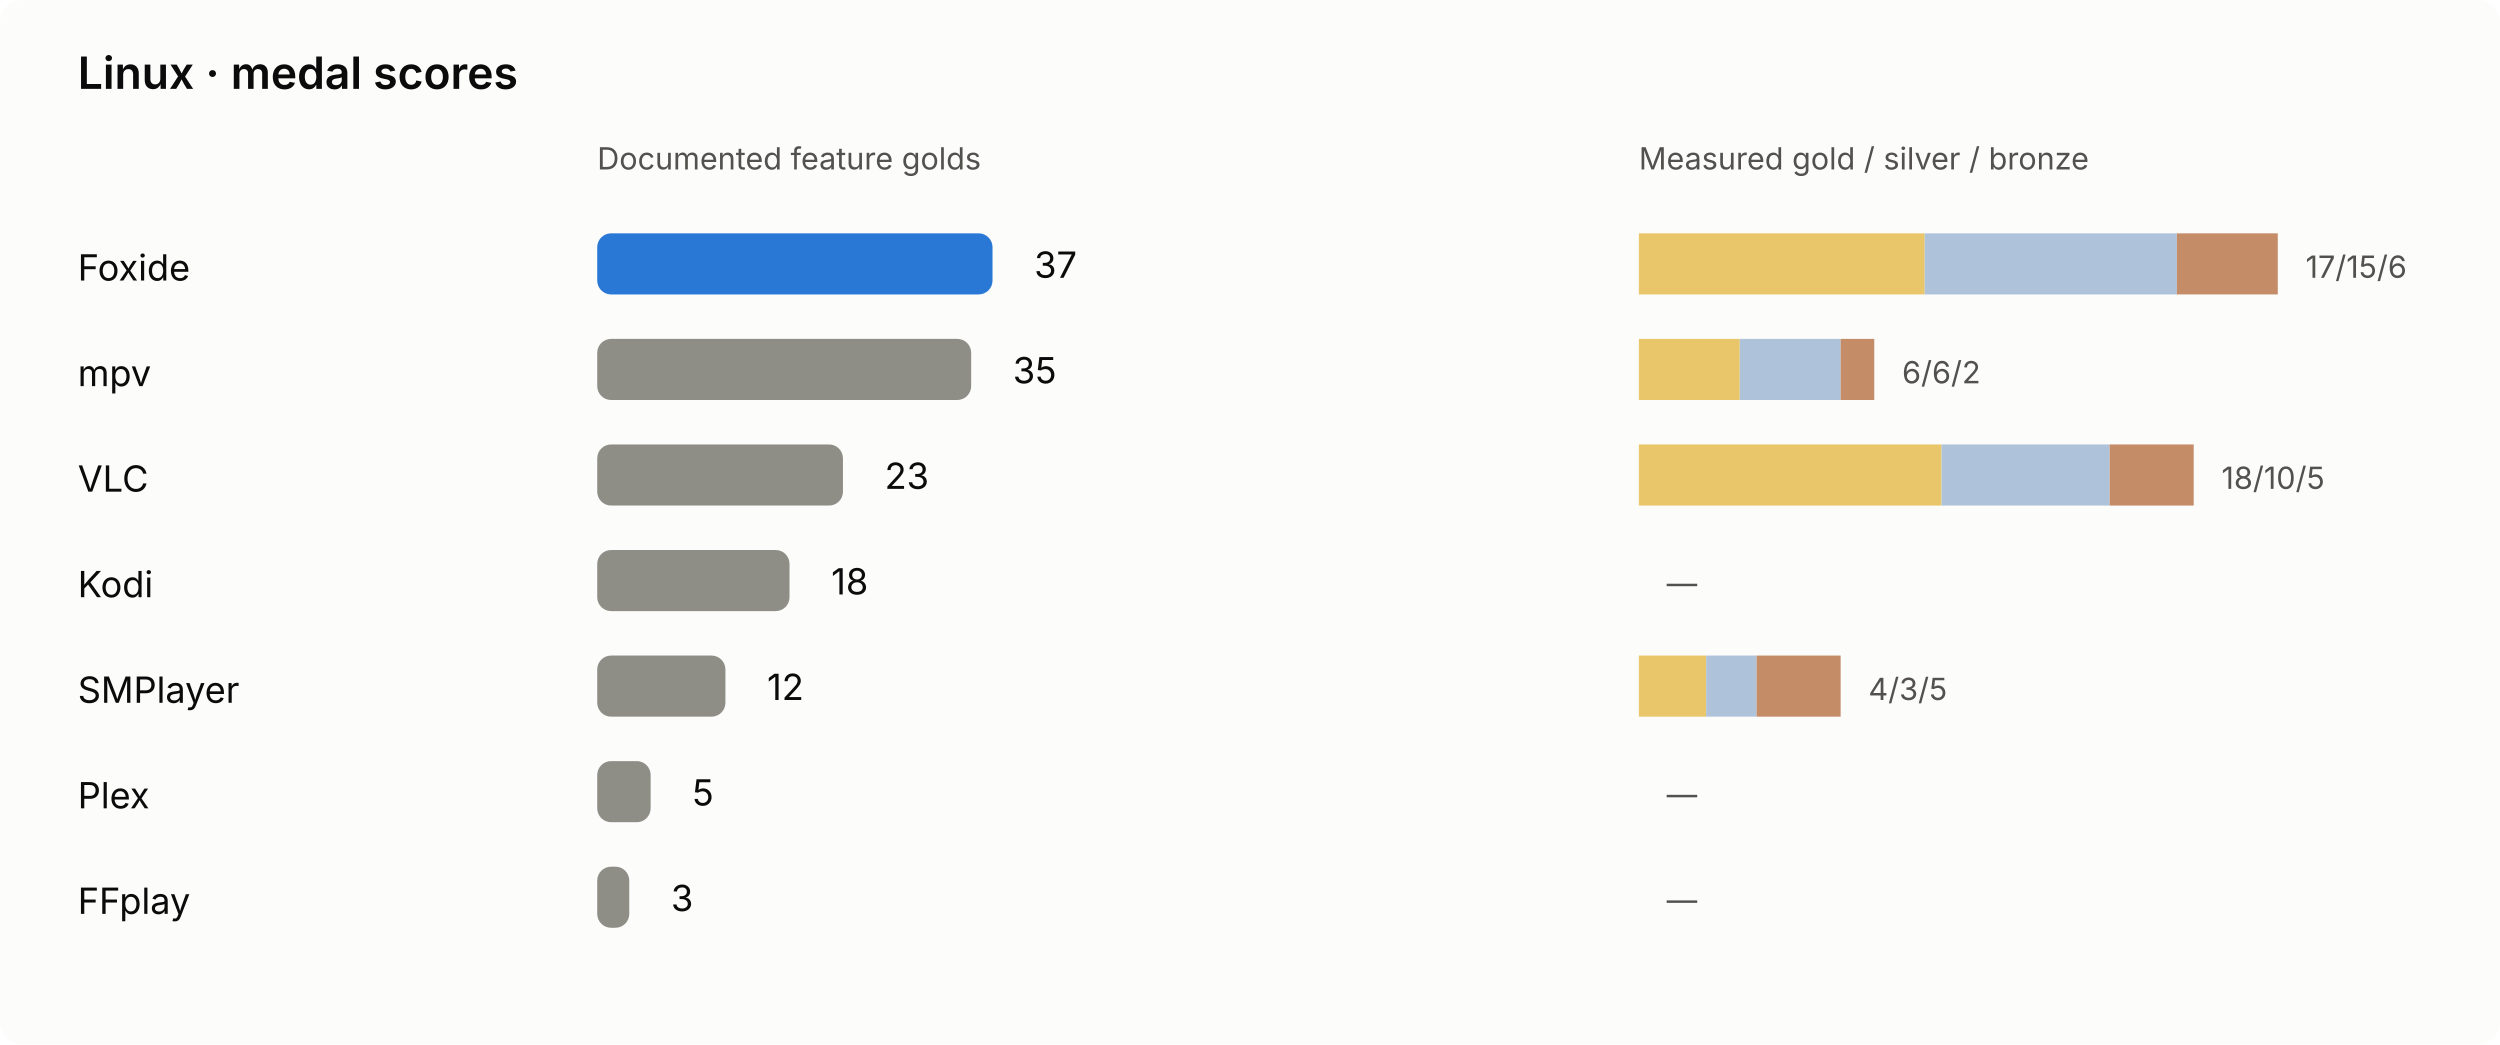
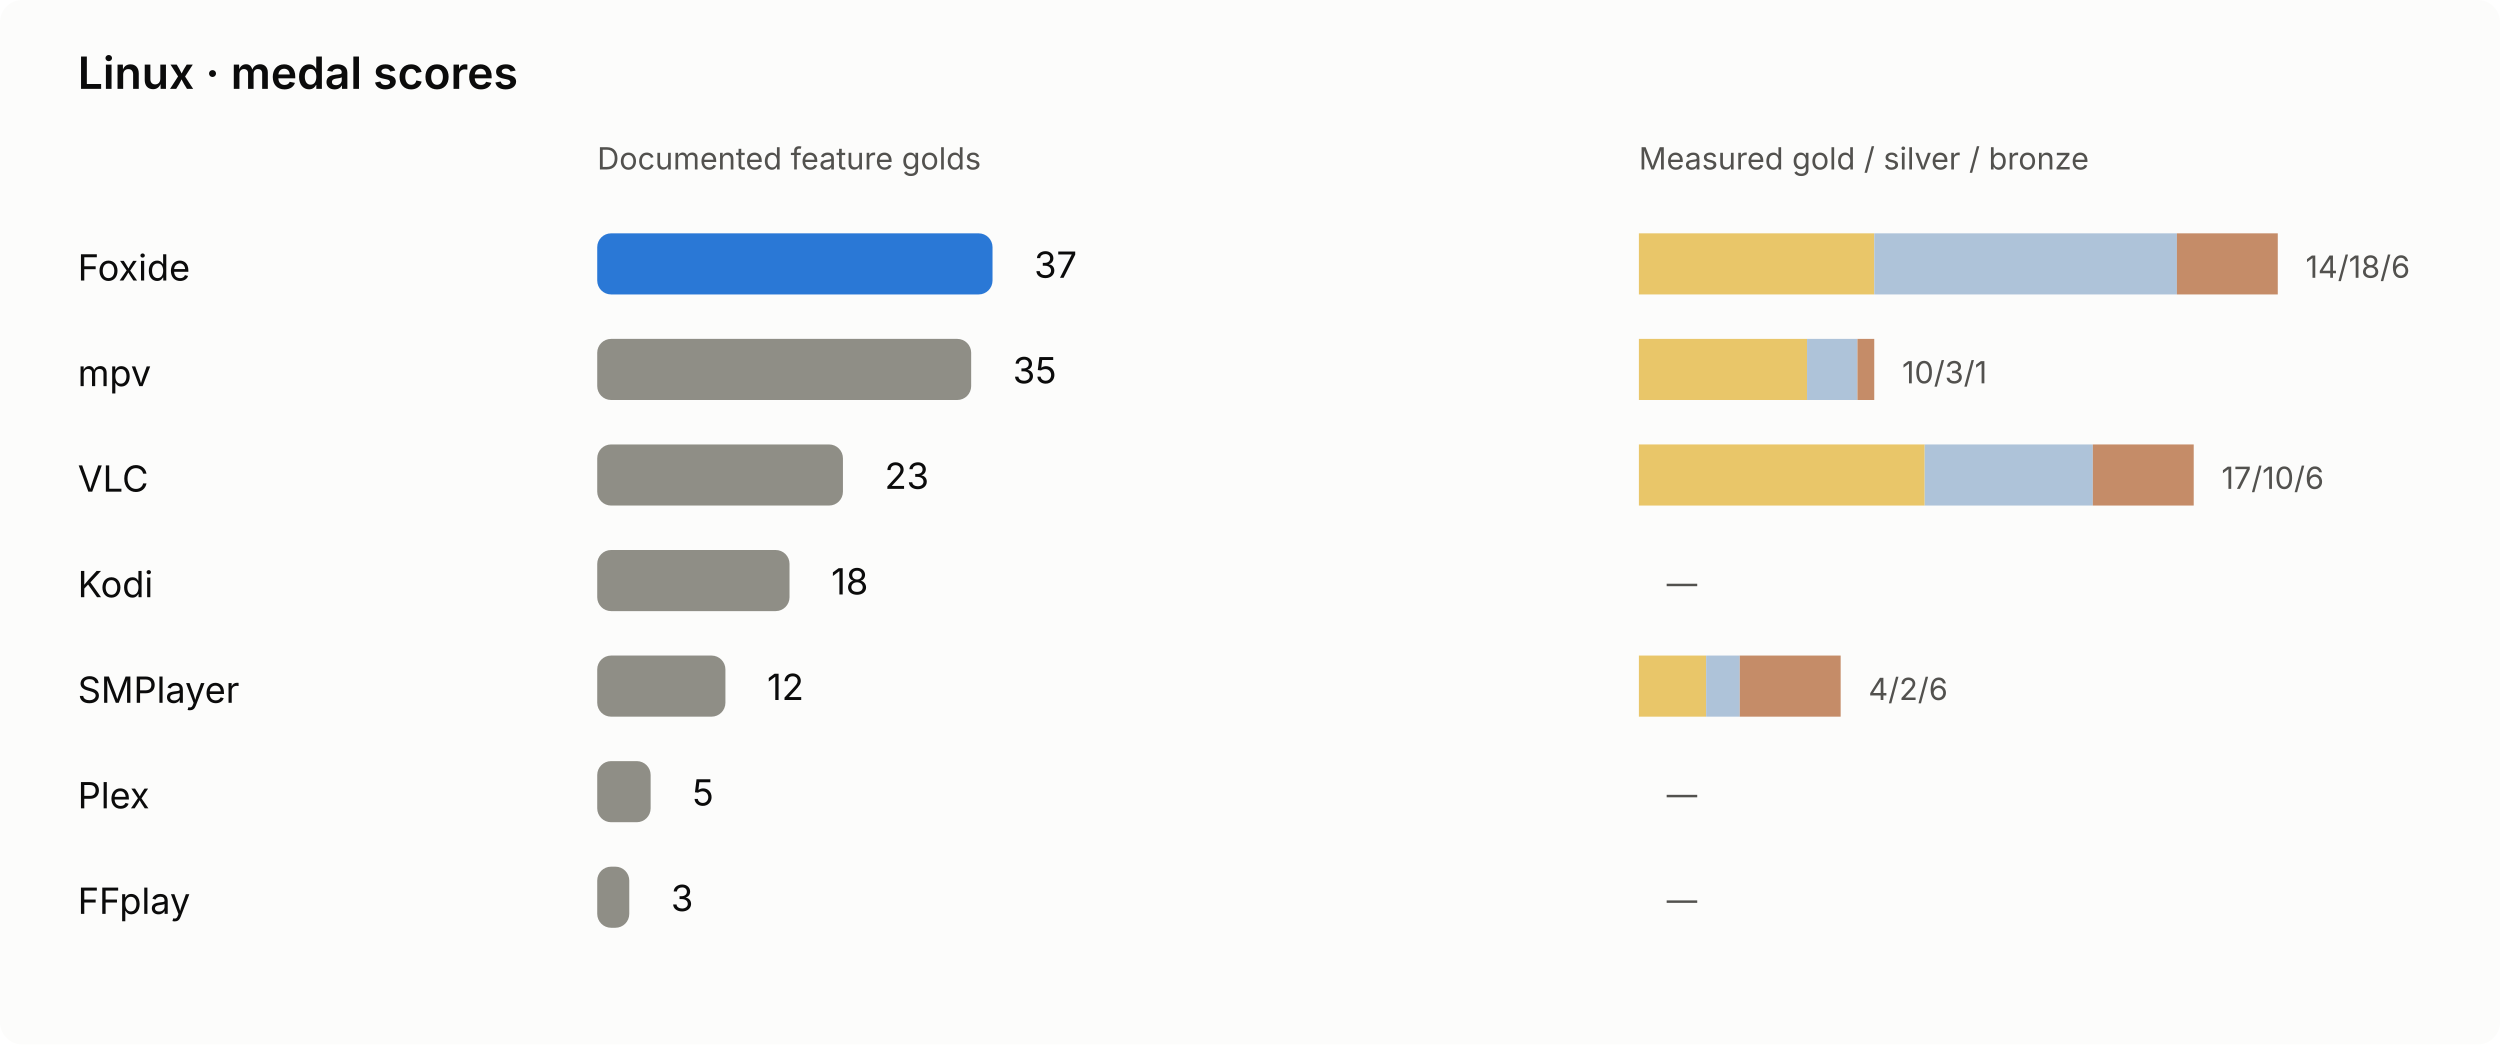
<svg xmlns="http://www.w3.org/2000/svg" viewBox="0 0 900 376" role="img" aria-labelledby="linux-chart-title linux-chart-desc">
  <rect width="900" height="376" rx="8" class="bg" />
  <style>text{font:13px system-ui,-apple-system,'Segoe UI',sans-serif;fill:#0b0b0b}.sub{fill:#52514e;font-size:11px}.title{font-size:16px;font-weight:600}.bg{fill:#fcfcfb}.bar{fill:#8f8e86}.foxide{fill:#2a78d6}.winner{font-weight:700}@media(prefers-color-scheme:dark){.bg{fill:#1a1a19}text{fill:#f0efec}.sub{fill:#c3c2b7}.foxide{fill:#3987e5}}</style>
  <g>
    <text class="title" x="28" y="32" font-size="22">Linux · medal scores</text>
    <text x="215" y="61" font-size="12" class="sub">Documented feature golds</text>
    <text x="590" y="61" font-size="12" class="sub">Measured gold / silver / bronze</text>
    <text x="28" y="101" font-size="12">Foxide</text>
    <rect x="215" y="84" width="142.31" height="22" rx="5" fill="#2a78d6" />
    <text x="372.31" y="100" font-size="13">37</text>
-     <rect x="590.00" y="84" width="102.89" height="22" fill="#e9c669" />
-     <rect x="692.89" y="84" width="90.79" height="22" fill="#aec3d9" />
+     <rect x="590.00" y="84" width="84.74" height="22" fill="#e9c669" />
+     <rect x="674.74" y="84" width="108.95" height="22" fill="#aec3d9" />
    <rect x="783.68" y="84" width="36.32" height="22" fill="#c58c68" />
-     <text x="830.00" y="100" class="sub" font-size="12">17/15/6</text>
+     <text x="830.00" y="100" class="sub" font-size="12">14/18/6</text>
    <text x="28" y="139" font-size="12">mpv</text>
    <rect x="215" y="122" width="134.62" height="22" rx="5" fill="#8f8e86" />
    <text x="364.62" y="138" font-size="13">35</text>
-     <rect x="590.00" y="122" width="36.32" height="22" fill="#e9c669" />
-     <rect x="626.32" y="122" width="36.32" height="22" fill="#aec3d9" />
-     <rect x="662.63" y="122" width="12.11" height="22" fill="#c58c68" />
-     <text x="684.74" y="138" class="sub" font-size="12">6/6/2</text>
+     <rect x="590.00" y="122" width="60.53" height="22" fill="#e9c669" />
+     <rect x="650.53" y="122" width="18.16" height="22" fill="#aec3d9" />
+     <rect x="668.68" y="122" width="6.05" height="22" fill="#c58c68" />
+     <text x="684.74" y="138" class="sub" font-size="12">10/3/1</text>
    <text x="28" y="177" font-size="12">VLC</text>
    <rect x="215" y="160" width="88.46" height="22" rx="5" fill="#8f8e86" />
    <text x="318.46" y="176" font-size="13">23</text>
-     <rect x="590.00" y="160" width="108.95" height="22" fill="#e9c669" />
-     <rect x="698.95" y="160" width="60.53" height="22" fill="#aec3d9" />
-     <rect x="759.47" y="160" width="30.26" height="22" fill="#c58c68" />
-     <text x="799.74" y="176" class="sub" font-size="12">18/10/5</text>
+     <rect x="590.00" y="160" width="102.89" height="22" fill="#e9c669" />
+     <rect x="692.89" y="160" width="60.53" height="22" fill="#aec3d9" />
+     <rect x="753.42" y="160" width="36.32" height="22" fill="#c58c68" />
+     <text x="799.74" y="176" class="sub" font-size="12">17/10/6</text>
    <text x="28" y="215" font-size="12">Kodi</text>
    <rect x="215" y="198" width="69.23" height="22" rx="5" fill="#8f8e86" />
    <text x="299.23" y="214" font-size="13">18</text>
    <rect x="590.00" y="198" width="0.00" height="22" fill="#e9c669" />
    <rect x="590.00" y="198" width="0.00" height="22" fill="#aec3d9" />
    <rect x="590.00" y="198" width="0.00" height="22" fill="#c58c68" />
    <text x="600.00" y="214" class="sub" font-size="12">—</text>
    <text x="28" y="253" font-size="12">SMPlayer</text>
    <rect x="215" y="236" width="46.15" height="22" rx="5" fill="#8f8e86" />
    <text x="276.15" y="252" font-size="13">12</text>
    <rect x="590.00" y="236" width="24.21" height="22" fill="#e9c669" />
-     <rect x="614.21" y="236" width="18.16" height="22" fill="#aec3d9" />
-     <rect x="632.37" y="236" width="30.26" height="22" fill="#c58c68" />
-     <text x="672.63" y="252" class="sub" font-size="12">4/3/5</text>
+     <rect x="614.21" y="236" width="12.11" height="22" fill="#aec3d9" />
+     <rect x="626.32" y="236" width="36.32" height="22" fill="#c58c68" />
+     <text x="672.63" y="252" class="sub" font-size="12">4/2/6</text>
    <text x="28" y="291" font-size="12">Plex</text>
    <rect x="215" y="274" width="19.23" height="22" rx="5" fill="#8f8e86" />
    <text x="249.23" y="290" font-size="13">5</text>
    <rect x="590.00" y="274" width="0.00" height="22" fill="#e9c669" />
    <rect x="590.00" y="274" width="0.00" height="22" fill="#aec3d9" />
    <rect x="590.00" y="274" width="0.00" height="22" fill="#c58c68" />
    <text x="600.00" y="290" class="sub" font-size="12">—</text>
    <text x="28" y="329" font-size="12">FFplay</text>
    <rect x="215" y="312" width="11.54" height="22" rx="5" fill="#8f8e86" />
    <text x="241.54" y="328" font-size="13">3</text>
    <rect x="590.00" y="312" width="0.00" height="22" fill="#e9c669" />
    <rect x="590.00" y="312" width="0.00" height="22" fill="#aec3d9" />
    <rect x="590.00" y="312" width="0.00" height="22" fill="#c58c68" />
    <text x="600.00" y="328" class="sub" font-size="12">—</text>
  </g>
</svg>
